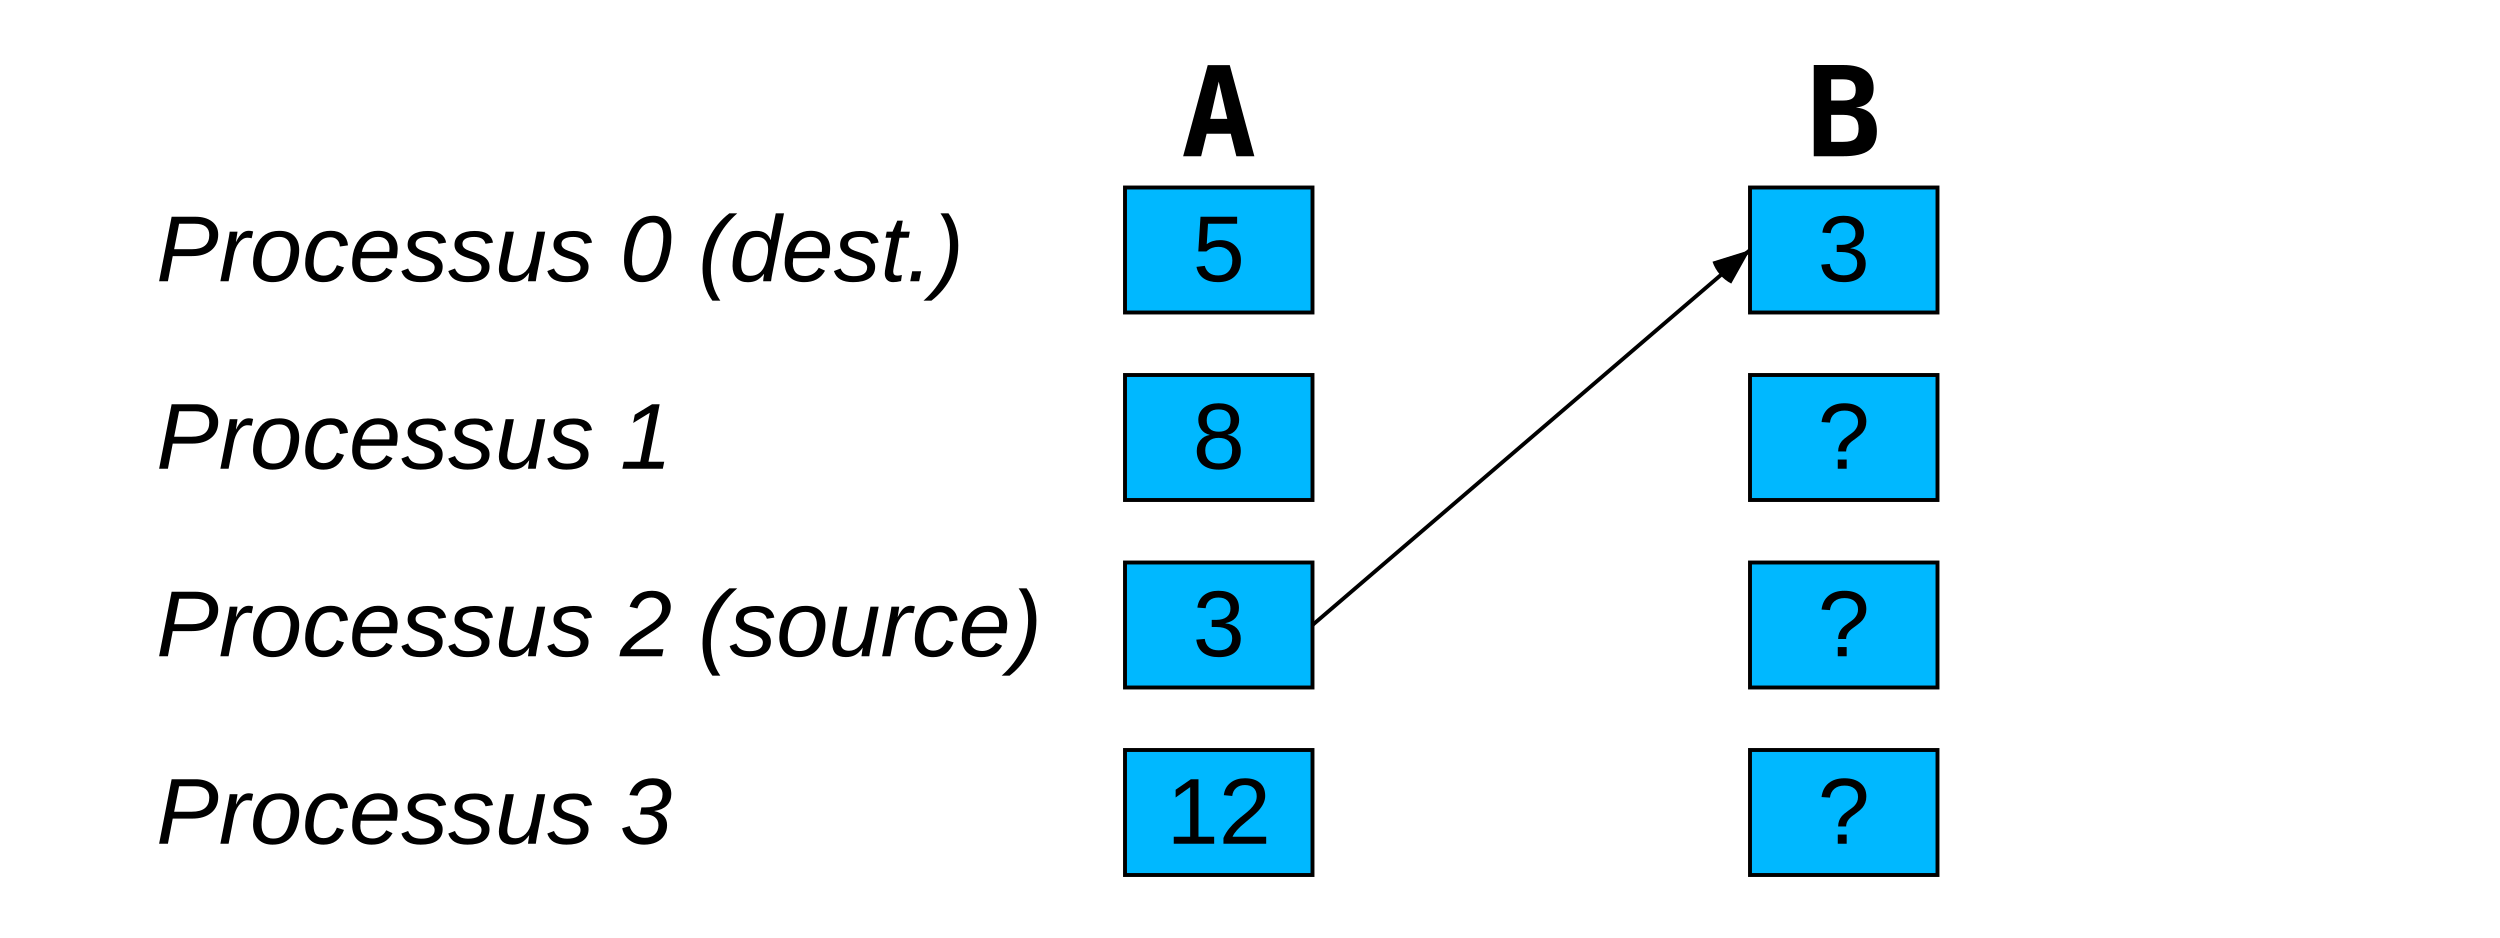
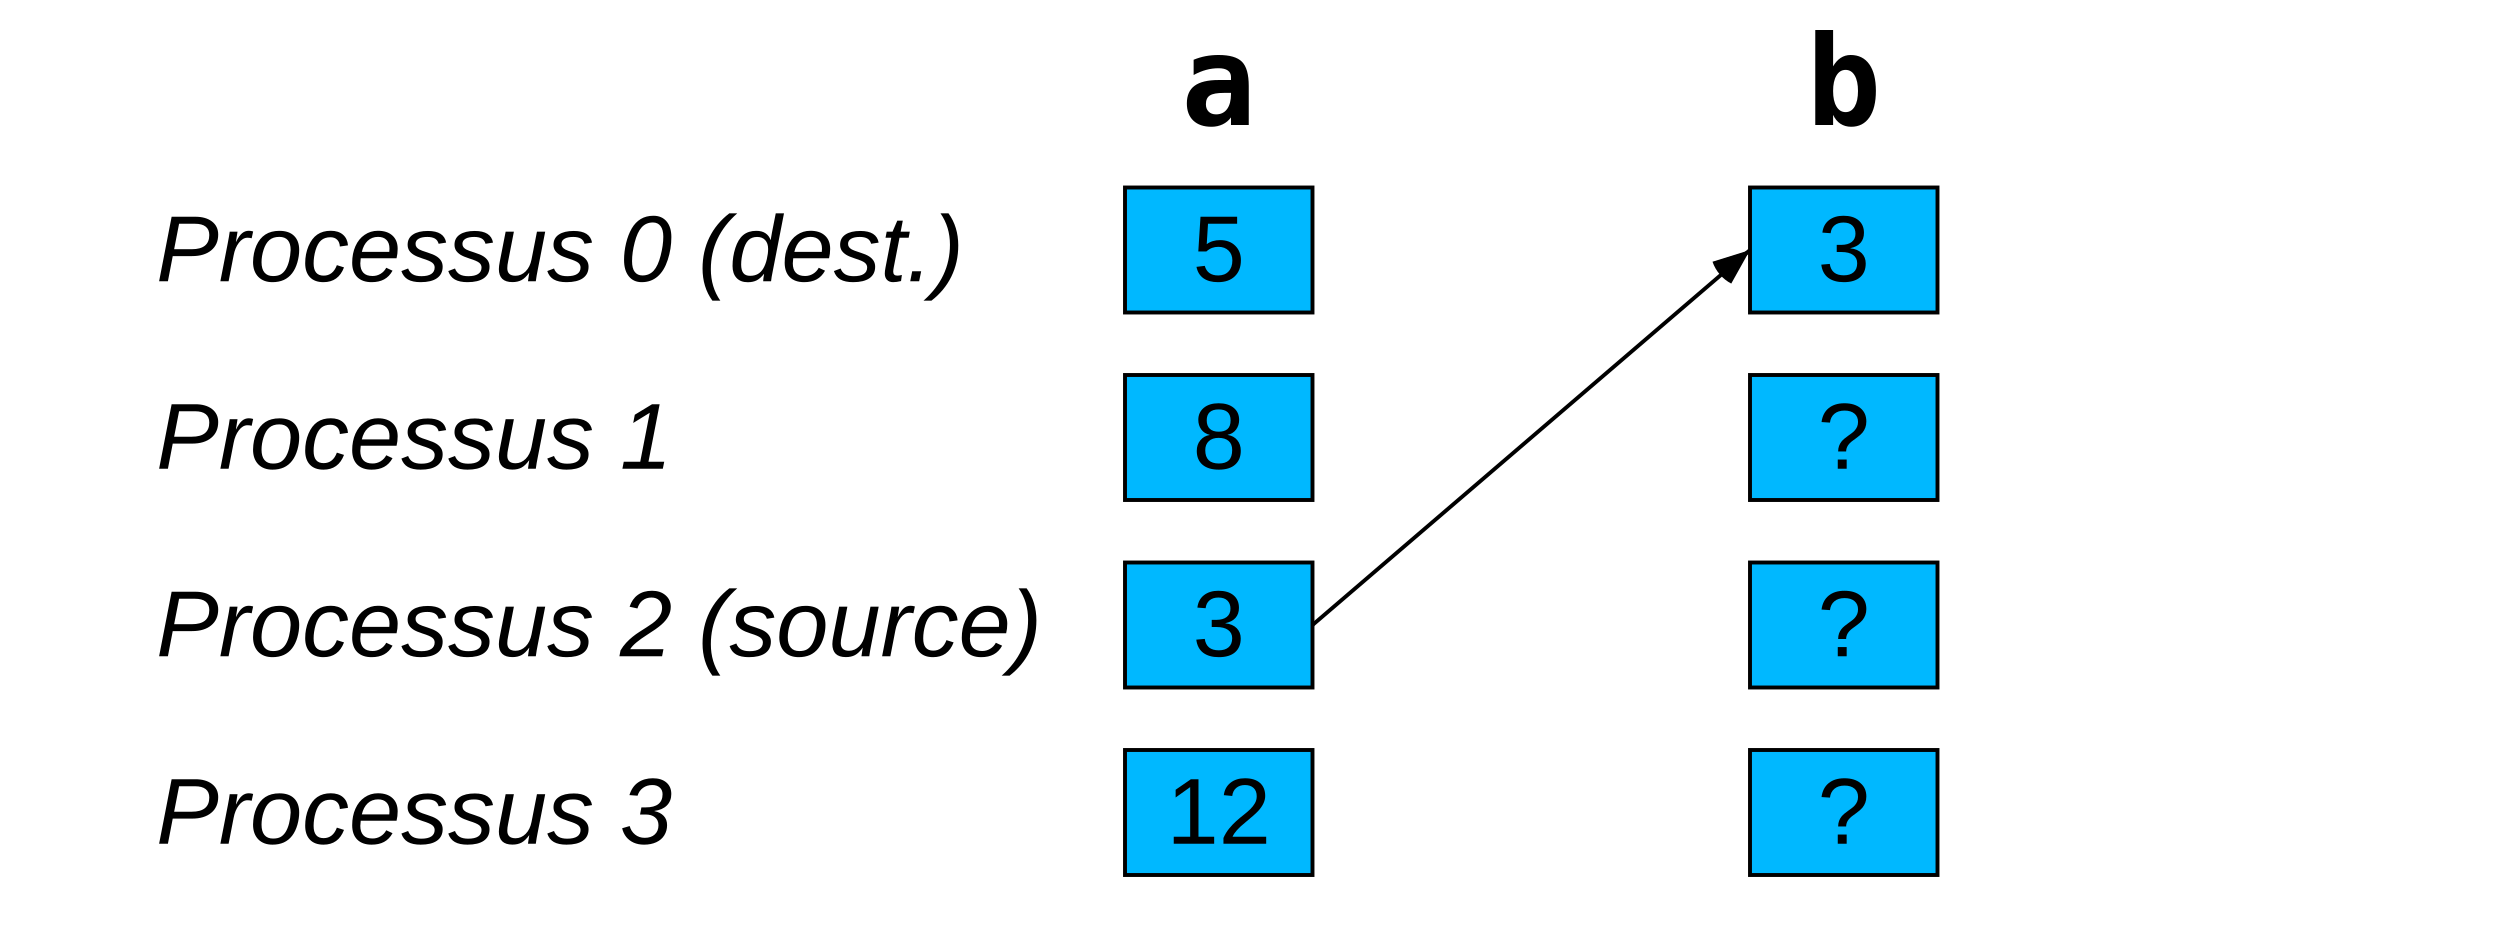
<svg xmlns="http://www.w3.org/2000/svg" viewBox="0 0 640 240">
  <style>
    .rect-bleu{fill: #00b8ff; stroke: black;}
    .debug{fill:#ff0000;}
  </style>
  <defs>
    <rect id="rectBleu" width="48" height="32" class="rect-bleu" />
  </defs>
  <rect width="100%" height="100%" fill="None" class="" />
  <g transform="translate(192 0)">
    <g transform="translate(96 0)">
      <use href="#rectBleu" y="48" />
      <use href="#rectBleu" y="96" />
      <use href="#rectBleu" y="144" />
      <use href="#rectBleu" y="192" />
    </g>
    <g transform="translate(144 16)">
      <line x1="0" x2="112" stroke="black" y1="144" y2="48" />
      <path d="M 112 48  l -9.6 3.0  a 10 10, 0, 0 0, 4.8 5.6 Z" />
    </g>
    <g transform="translate(256 0)">
      <use href="#rectBleu" y="48" />
      <use href="#rectBleu" y="96" />
      <use href="#rectBleu" y="144" />
      <use href="#rectBleu" y="192" />
    </g>
-     <g transform="translate(200 40)" text-anchor="middle" font-family="monospace" font-size="32" font-weight="bold">
-       <text x="-80">A</text>
-       <text x="80">B</text>
+     <g transform="translate(200 32)" text-anchor="middle" font-family="monospace" font-size="32" font-weight="bold">
+       <text x="-80">a</text>
+       <text x="80">b</text>
    </g>
    <g transform="translate(-152 24)" alignment-baseline="middle" font-family="Arial" font-size="24" font-style="italic">
      <text y="48">Processus 0 (dest.)</text>
      <text y="96">Processus 1</text>
      <text y="144">Processus 2 (source)</text>
      <text y="192">Processus 3</text>
    </g>
    <g transform="translate(120 24)" alignment-baseline="middle" text-anchor="middle" font-family="Arial" font-size="24">
      <text y="48">5</text>
      <text y="96">8</text>
      <text y="144">3</text>
      <text y="192">12</text>
    </g>
    <g transform="translate(280 24)" alignment-baseline="middle" text-anchor="middle" font-family="Arial" font-size="24">
      <text y="48">3</text>
      <text y="96">?</text>
      <text y="144">?</text>
      <text y="192">?</text>
    </g>
  </g>
</svg>
